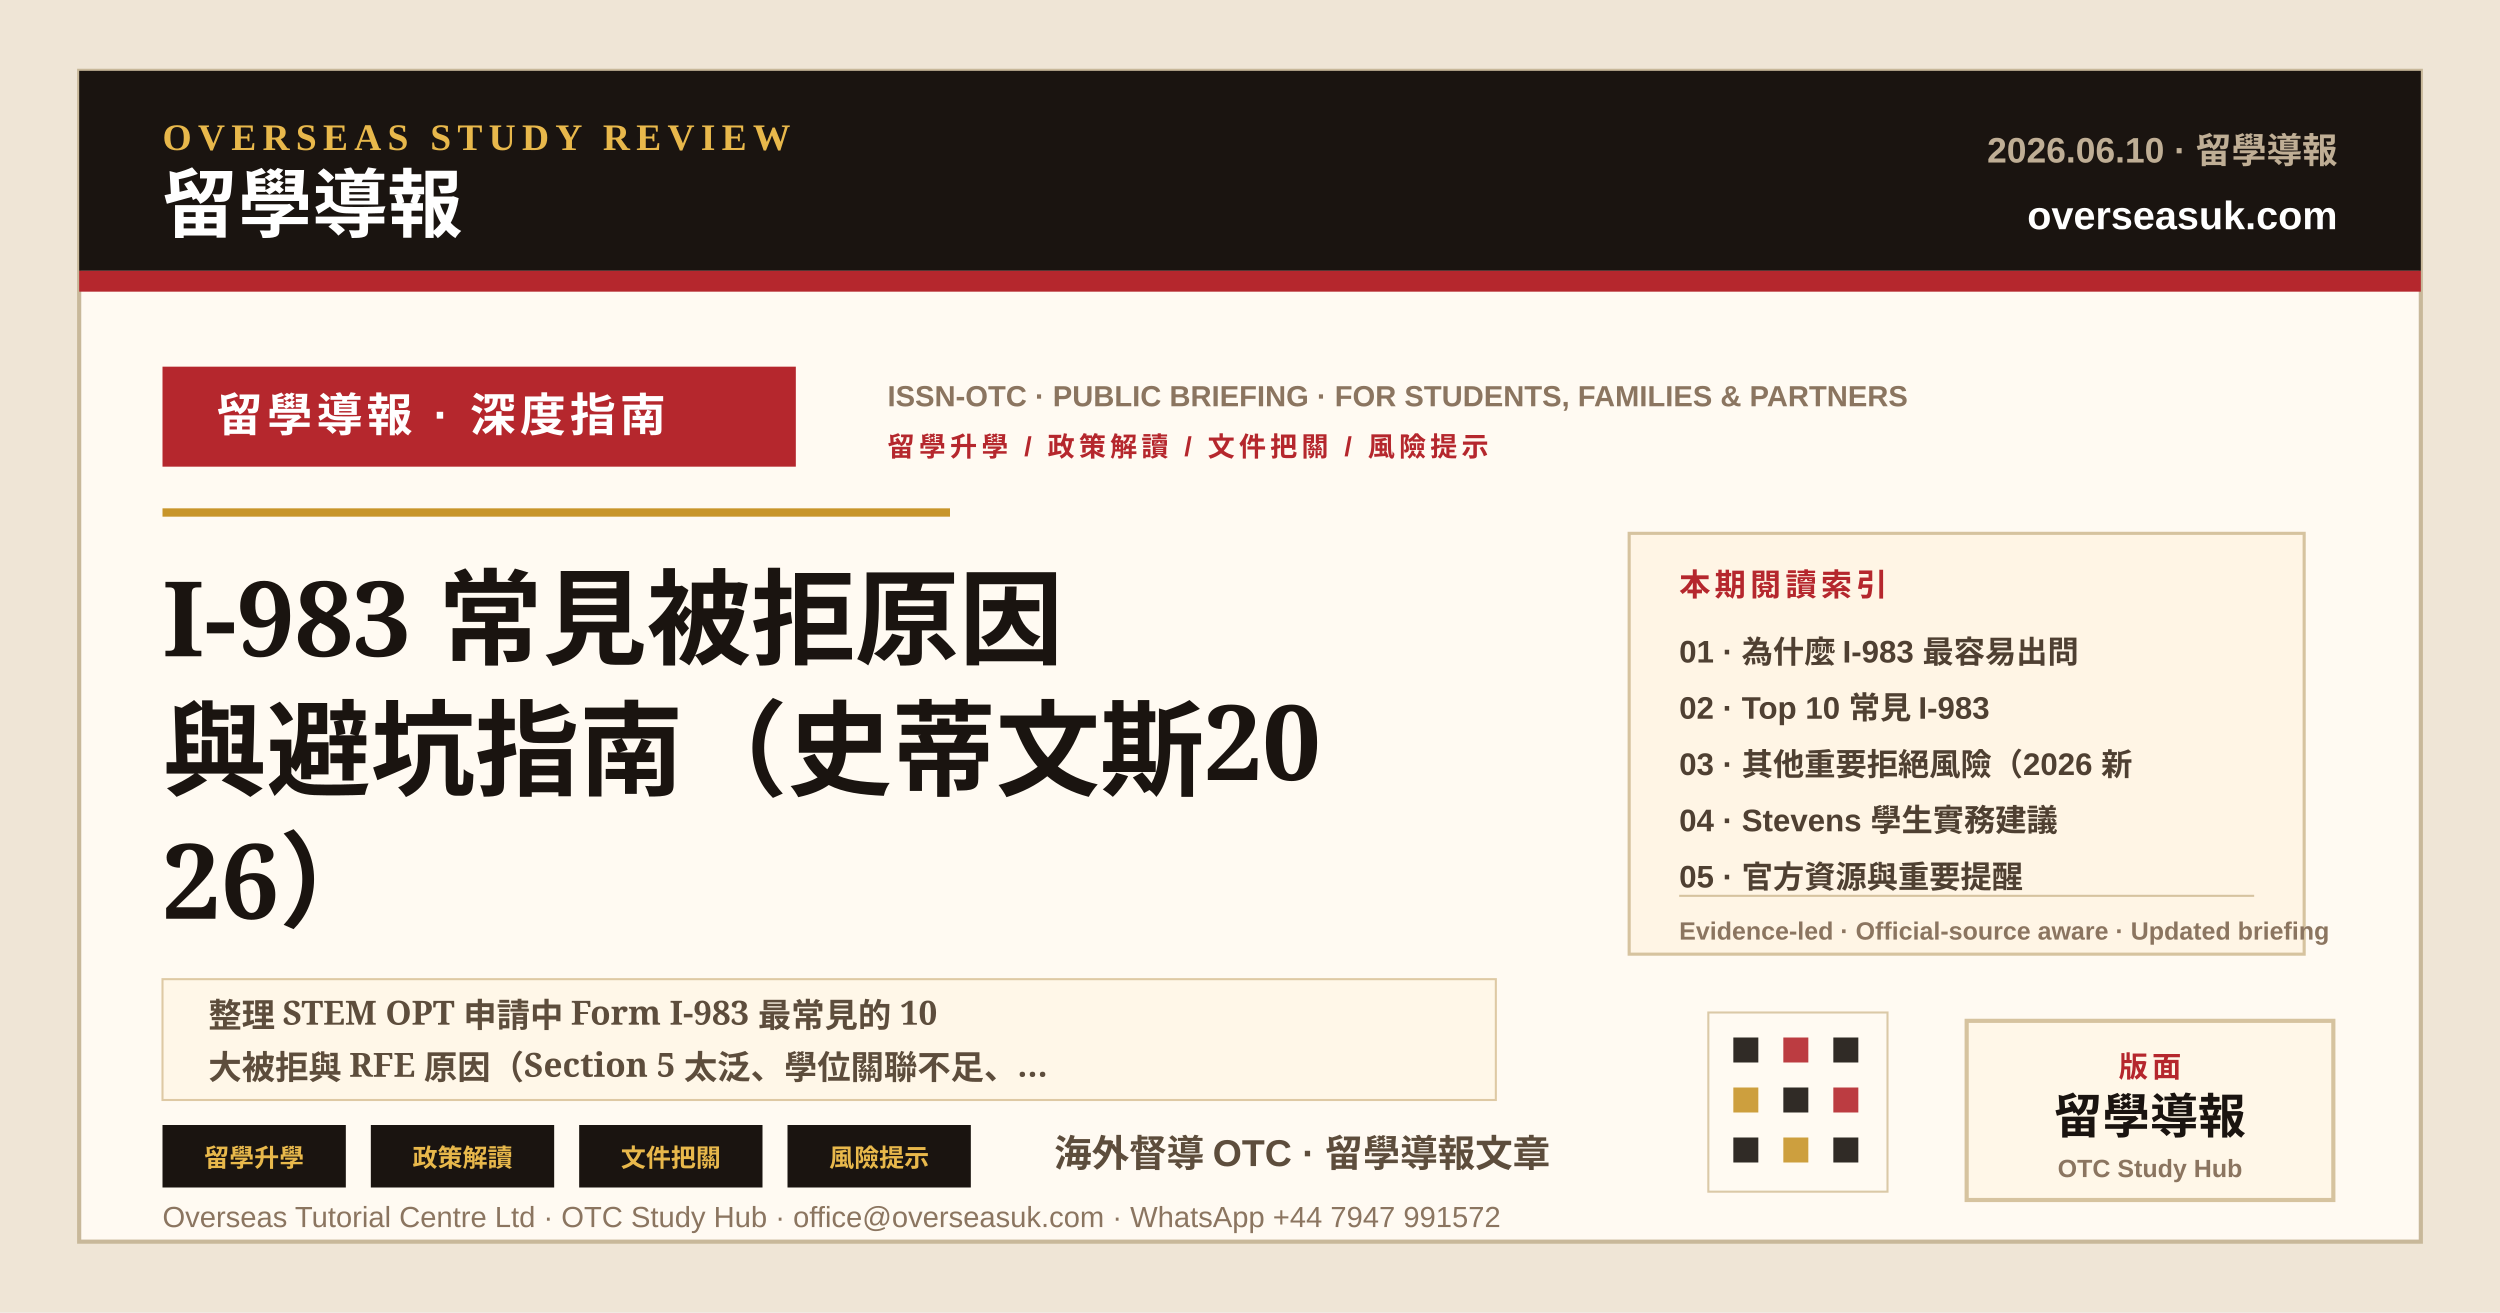
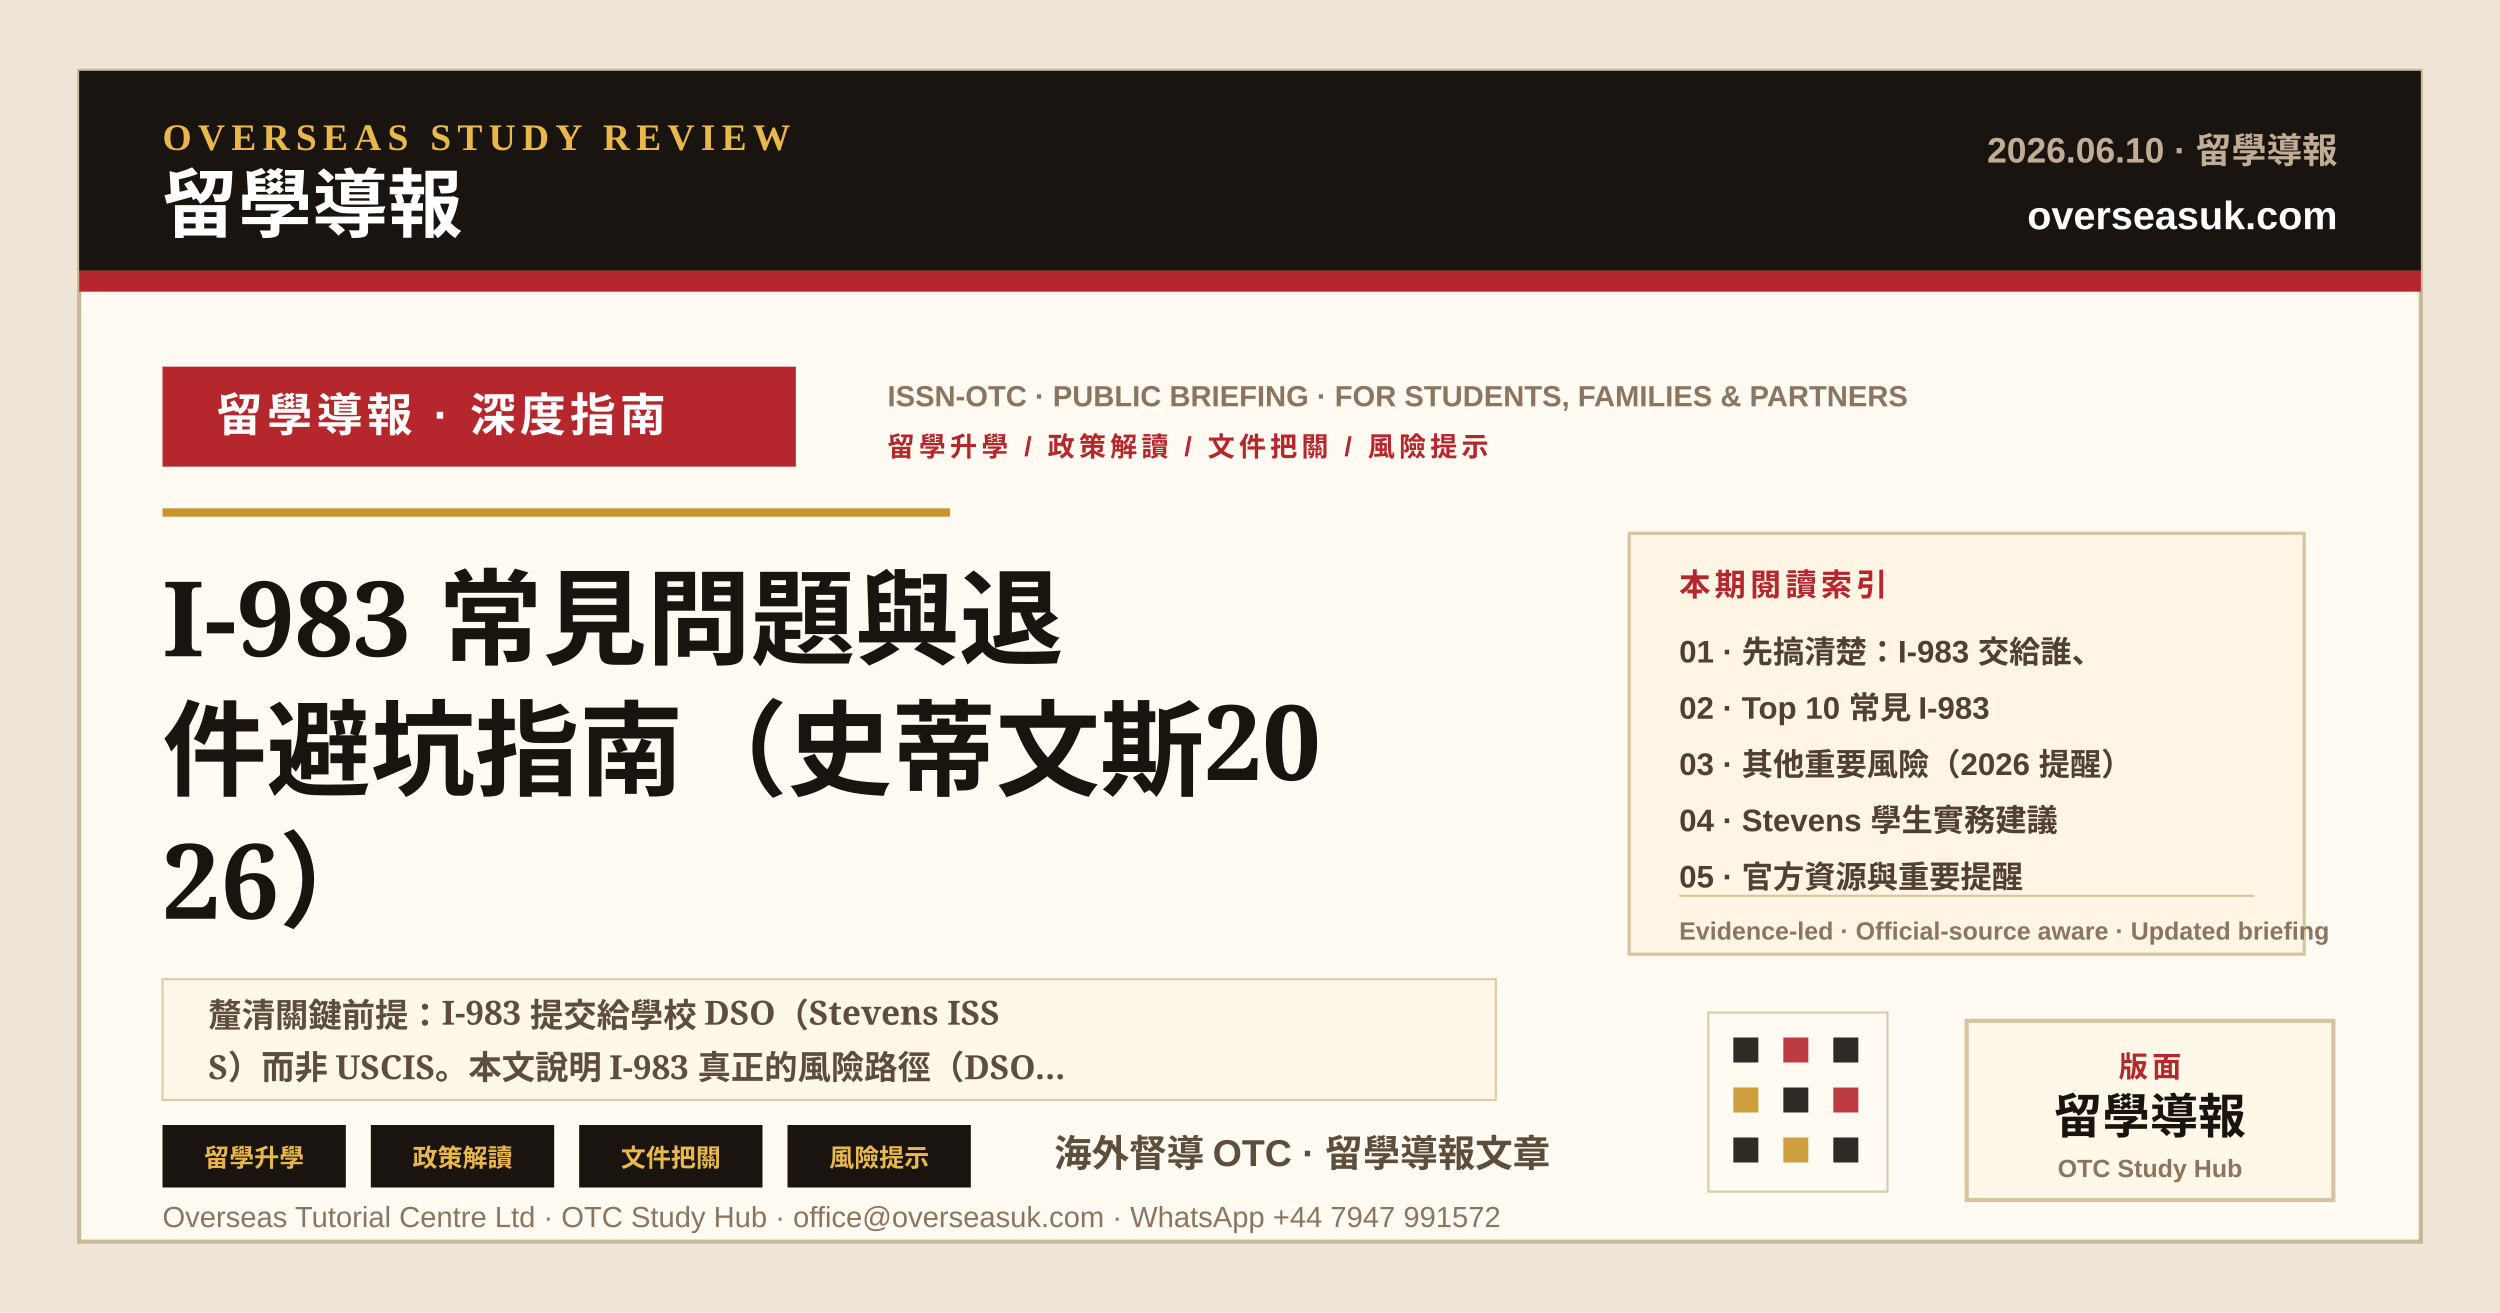
<svg xmlns="http://www.w3.org/2000/svg" width="1200" height="630" viewBox="0 0 1200 630">
  <rect width="1200" height="630" fill="#efe5d6" />
  <rect x="38" y="34" width="1124" height="562" fill="#fffaf2" stroke="#c8b89a" stroke-width="2" />
  <rect x="38" y="34" width="1124" height="96" fill="#1a1410" />
  <rect x="38" y="130" width="1124" height="10" fill="#b5272d" />
  <text x="78" y="72" fill="#e8b84b" font-family="Georgia, 'Times New Roman', serif" font-size="18" font-weight="700" letter-spacing="3">OVERSEAS STUDY REVIEW</text>
  <text x="78" y="111" fill="#ffffff" font-family="'Noto Serif TC', 'Songti TC', Georgia, serif" font-size="36" font-weight="900">留學導報</text>
  <text x="1122" y="78" text-anchor="end" fill="#bfae95" font-family="'Noto Sans TC', Arial, sans-serif" font-size="17" font-weight="700">2026.06.10 · 留學導報</text>
  <text x="1122" y="110" text-anchor="end" fill="#ffffff" font-family="'Noto Sans TC', Arial, sans-serif" font-size="19" font-weight="800">overseasuk.com</text>
  <rect x="78" y="176" width="304" height="48" fill="#b5272d" />
  <text x="104" y="207" fill="#ffffff" font-family="'Noto Sans TC', Arial, sans-serif" font-size="22" font-weight="900" letter-spacing="2">留學導報 · 深度指南</text>
  <text x="426" y="195" fill="#8b7560" font-family="'Noto Sans TC', Arial, sans-serif" font-size="14" font-weight="800">ISSN-OTC · PUBLIC BRIEFING · FOR STUDENTS, FAMILIES &amp; PARTNERS</text>
  <text x="426" y="219" fill="#b5272d" font-family="'Noto Sans TC', Arial, sans-serif" font-size="13" font-weight="900" letter-spacing="2">留學升學  /  政策解讀  /  文件把關  /  風險提示</text>
  <line x1="78" y1="246" x2="456" y2="246" stroke="#c8952a" stroke-width="4" />
-   <text x="78" y="315" fill="#1a1410" font-family="'Noto Serif TC', 'Songti TC', Georgia, serif" font-size="50" font-weight="900">I-983 常見被拒原因</text>
-   <text x="78" y="378" fill="#1a1410" font-family="'Noto Serif TC', 'Songti TC', Georgia, serif" font-size="50" font-weight="900">與避坑指南（史蒂文斯20</text>
+   <text x="78" y="315" fill="#1a1410" font-family="'Noto Serif TC', 'Songti TC', Georgia, serif" font-size="50" font-weight="900">I-983 常見問題與退</text>
+   <text x="78" y="378" fill="#1a1410" font-family="'Noto Serif TC', 'Songti TC', Georgia, serif" font-size="50" font-weight="900">件避坑指南（史蒂文斯20</text>
  <text x="78" y="441" fill="#1a1410" font-family="'Noto Serif TC', 'Songti TC', Georgia, serif" font-size="50" font-weight="900">26）</text>
  <rect x="782" y="256" width="324" height="202" fill="#fff5e5" stroke="#d6c39f" stroke-width="1.5" />
  <text x="806" y="286" fill="#b5272d" font-family="'Noto Sans TC', Arial, sans-serif" font-size="15" font-weight="900" letter-spacing="2">本期閱讀索引</text>
-   <text x="806" y="318" fill="#4f4032" font-family="'Noto Sans TC', Arial, sans-serif" font-size="15" font-weight="800">01 · 為什麼 I-983 最容易出問</text>
+   <text x="806" y="318" fill="#4f4032" font-family="'Noto Sans TC', Arial, sans-serif" font-size="15" font-weight="800">01 · 先搞清楚：I-983 交給誰、</text>
  <text x="806" y="345" fill="#4f4032" font-family="'Noto Sans TC', Arial, sans-serif" font-size="15" font-weight="800">02 · Top 10 常見 I-983</text>
-   <text x="806" y="372" fill="#4f4032" font-family="'Noto Sans TC', Arial, sans-serif" font-size="15" font-weight="800">03 · 其他重要拒絕風險（2026 新</text>
+   <text x="806" y="372" fill="#4f4032" font-family="'Noto Sans TC', Arial, sans-serif" font-size="15" font-weight="800">03 · 其他重要風險（2026 提醒）</text>
  <text x="806" y="399" fill="#4f4032" font-family="'Noto Sans TC', Arial, sans-serif" font-size="15" font-weight="800">04 · Stevens 學生實務建議</text>
  <text x="806" y="426" fill="#4f4032" font-family="'Noto Sans TC', Arial, sans-serif" font-size="15" font-weight="800">05 · 官方資源與重要提醒</text>
  <line x1="806" y1="430" x2="1082" y2="430" stroke="#d6c39f" stroke-width="1" />
  <text x="806" y="451" fill="#8b7560" font-family="'Noto Sans TC', Arial, sans-serif" font-size="12" font-weight="700">Evidence-led · Official-source aware · Updated briefing</text>
  <rect x="78" y="470" width="640" height="58" fill="#fff7e8" stroke="#dec9a4" stroke-width="1" />
-   <text x="100" y="493" fill="#5d4d3c" font-family="'Noto Serif TC', 'Songti TC', Georgia, serif" font-size="16" font-weight="600">整理 STEM OPT 申請中 Form I-983 最常見的 10</text>
-   <text x="100" y="518" fill="#5d4d3c" font-family="'Noto Serif TC', 'Songti TC', Georgia, serif" font-size="16" font-weight="600"> 大被拒與 RFE 原因（Section 5 太泛、學位關聯不足、…</text>
+   <text x="100" y="493" fill="#5d4d3c" font-family="'Noto Serif TC', 'Songti TC', Georgia, serif" font-size="16" font-weight="600">釐清關鍵前提：I-983 提交給學校 DSO（Stevens ISS</text>
+   <text x="100" y="518" fill="#5d4d3c" font-family="'Noto Serif TC', 'Songti TC', Georgia, serif" font-size="16" font-weight="600">S）而非 USCIS。本文說明 I-983 真正的風險路徑（DSO…</text>
  <rect x="78" y="540" width="88" height="30" fill="#1a1410" />
  <text x="122" y="560" text-anchor="middle" fill="#e8b84b" font-family="'Noto Sans TC', Arial, sans-serif" font-size="12" font-weight="900">留學升學</text>
  <rect x="178" y="540" width="88" height="30" fill="#1a1410" />
  <text x="222" y="560" text-anchor="middle" fill="#e8b84b" font-family="'Noto Sans TC', Arial, sans-serif" font-size="12" font-weight="900">政策解讀</text>
  <rect x="278" y="540" width="88" height="30" fill="#1a1410" />
  <text x="322" y="560" text-anchor="middle" fill="#e8b84b" font-family="'Noto Sans TC', Arial, sans-serif" font-size="12" font-weight="900">文件把關</text>
  <rect x="378" y="540" width="88" height="30" fill="#1a1410" />
  <text x="422" y="560" text-anchor="middle" fill="#e8b84b" font-family="'Noto Sans TC', Arial, sans-serif" font-size="12" font-weight="900">風險提示</text>
  <text x="506" y="560" fill="#5d4d3c" font-family="'Noto Sans TC', Arial, sans-serif" font-size="18" font-weight="900">海外督導 OTC · 留學導報文章</text>
  <text x="78" y="589" fill="#8b7560" font-family="'Noto Sans TC', Arial, sans-serif" font-size="14">Overseas Tutorial Centre Ltd · OTC Study Hub · office@overseasuk.com · WhatsApp +44 7947 991572</text>
  <g opacity="0.9">
    <rect x="820" y="486" width="86" height="86" fill="#fffaf2" stroke="#d6c39f" stroke-width="1" />
    <rect x="832" y="498" width="12" height="12" fill="#1a1410" />
    <rect x="856" y="498" width="12" height="12" fill="#b5272d" />
    <rect x="880" y="498" width="12" height="12" fill="#1a1410" />
    <rect x="832" y="522" width="12" height="12" fill="#c8952a" />
    <rect x="856" y="522" width="12" height="12" fill="#1a1410" />
    <rect x="880" y="522" width="12" height="12" fill="#b5272d" />
    <rect x="832" y="546" width="12" height="12" fill="#1a1410" />
    <rect x="856" y="546" width="12" height="12" fill="#c8952a" />
    <rect x="880" y="546" width="12" height="12" fill="#1a1410" />
  </g>
  <rect x="944" y="490" width="176" height="86" fill="#fff7e8" stroke="#d6c39f" stroke-width="2" />
  <text x="1032" y="517" text-anchor="middle" fill="#b5272d" font-family="'Noto Sans TC', Arial, sans-serif" font-size="14" font-weight="900" letter-spacing="2">版面</text>
  <text x="1032" y="544" text-anchor="middle" fill="#1a1410" font-family="'Noto Serif TC', 'Songti TC', Georgia, serif" font-size="23" font-weight="900">留學導報</text>
  <text x="1032" y="565" text-anchor="middle" fill="#8b7560" font-family="'Noto Sans TC', Arial, sans-serif" font-size="12" font-weight="800">OTC Study Hub</text>
</svg>
